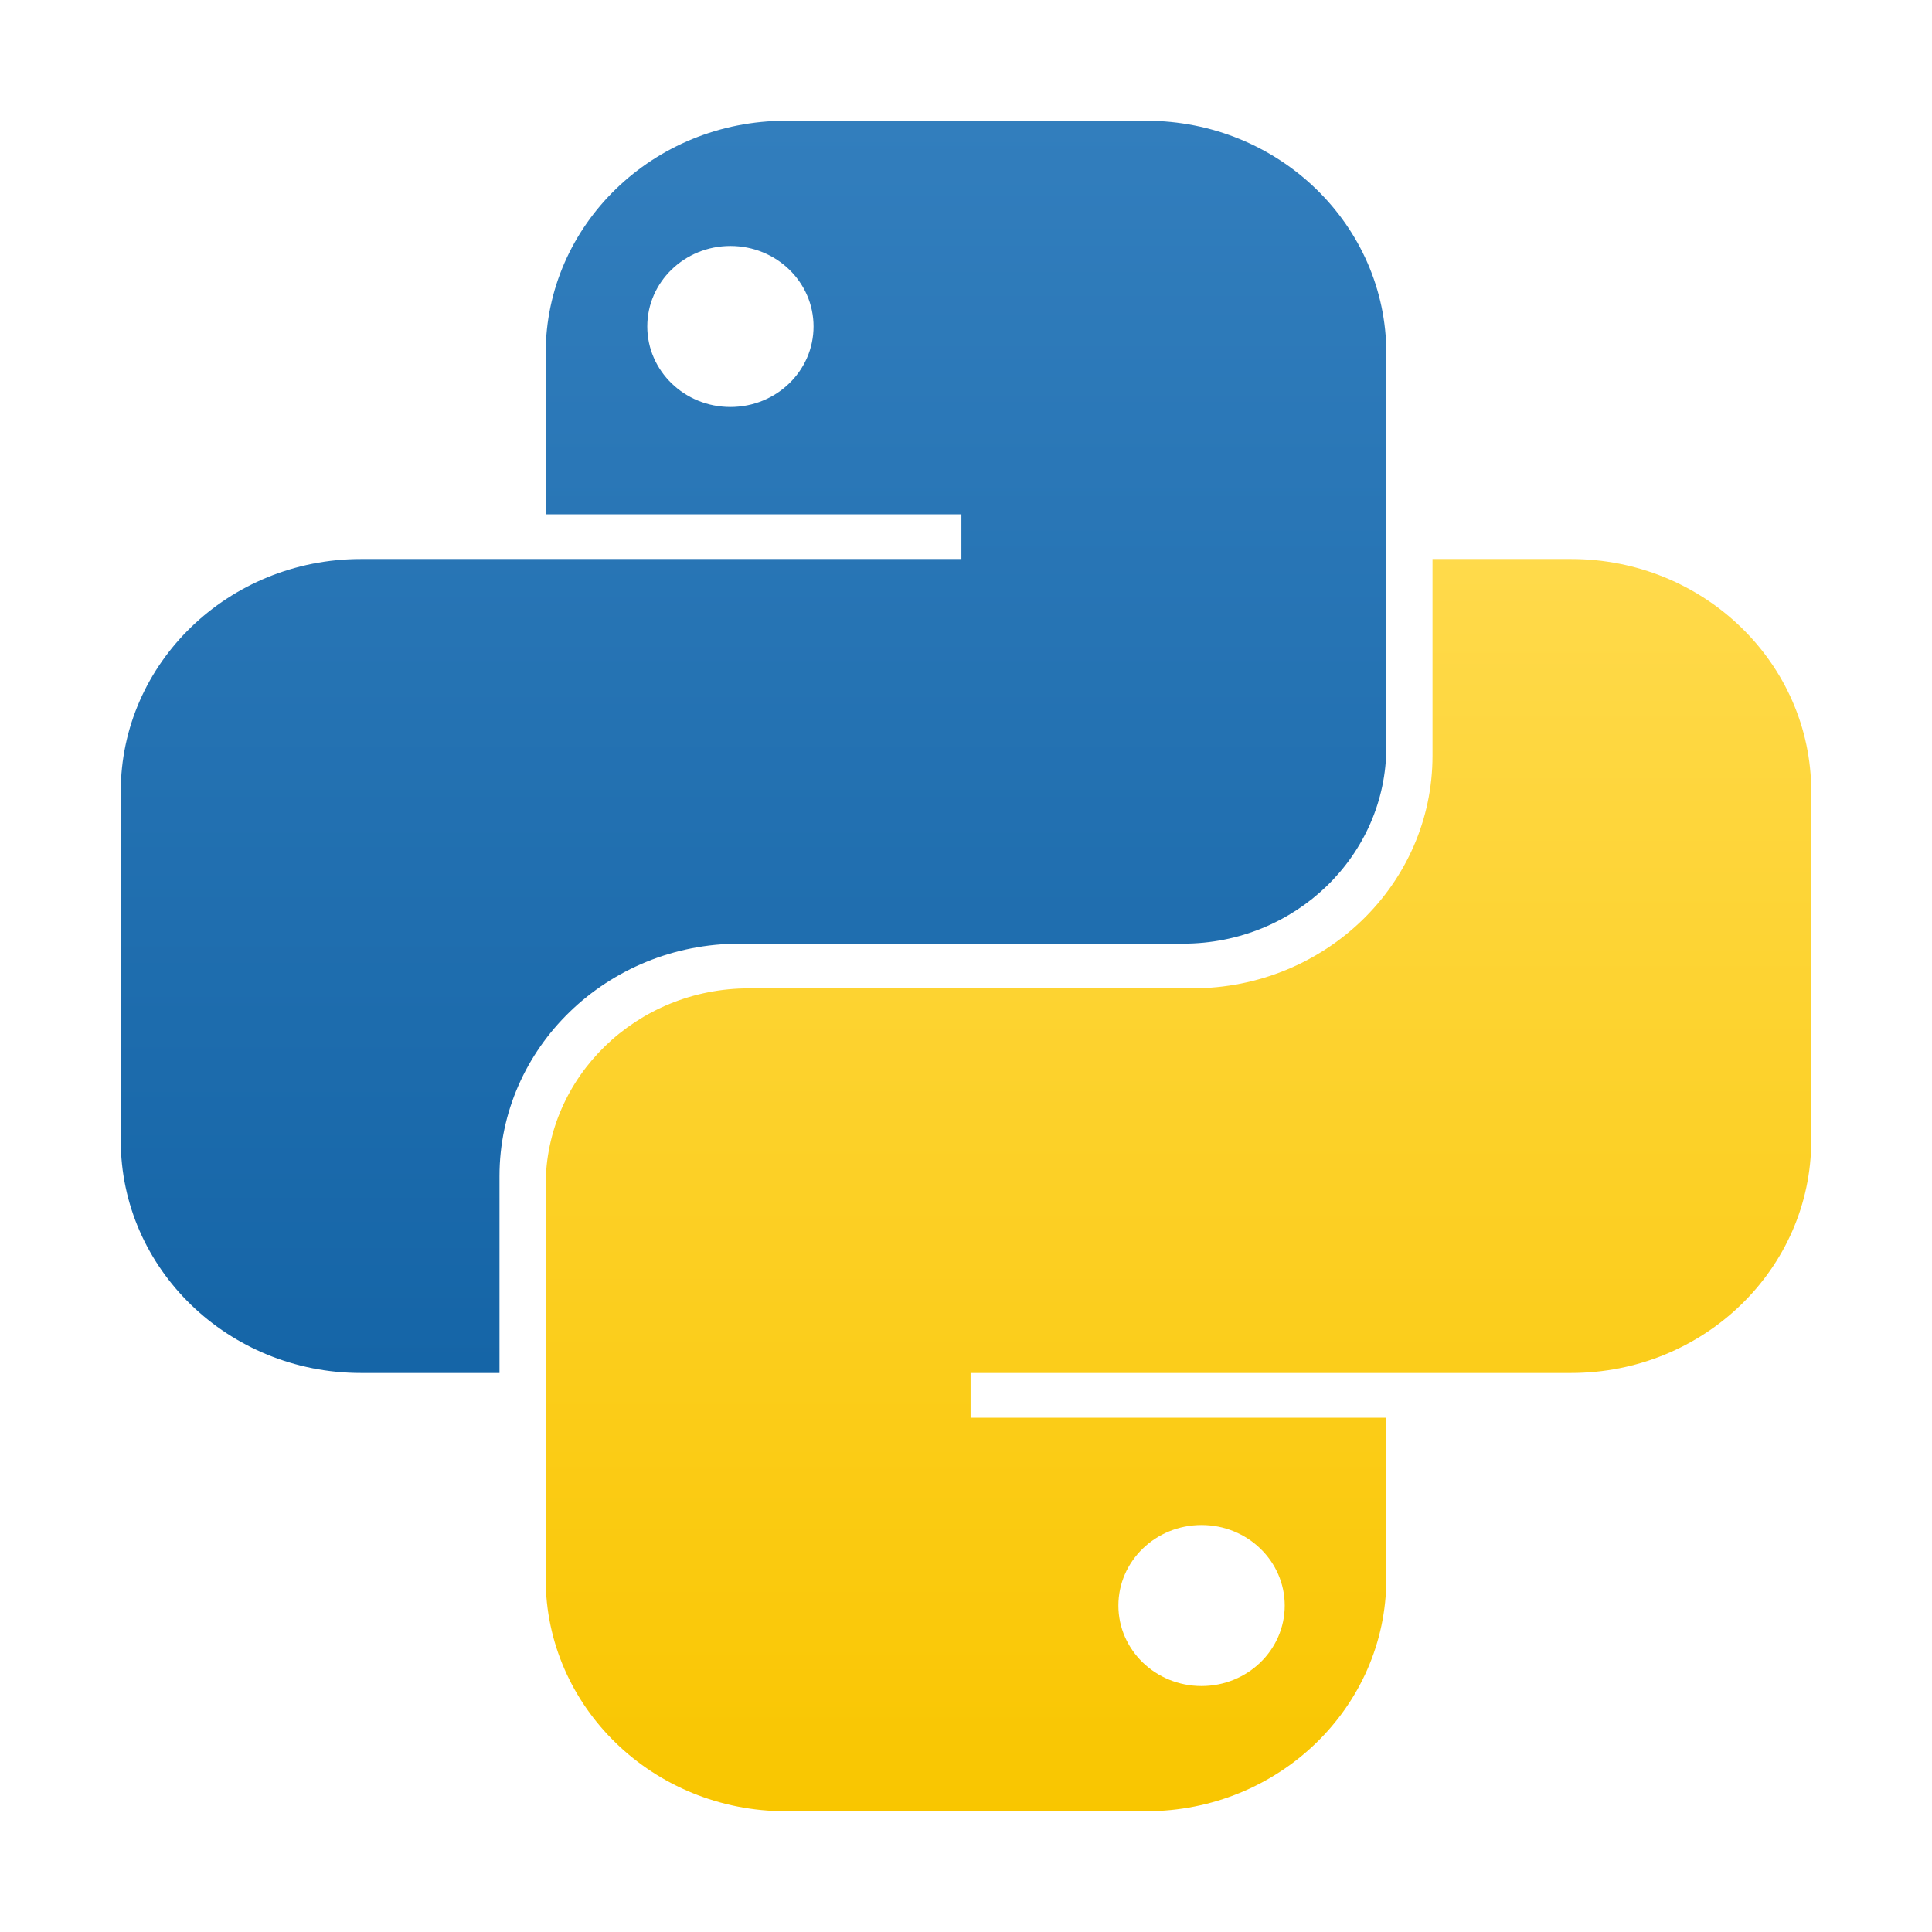
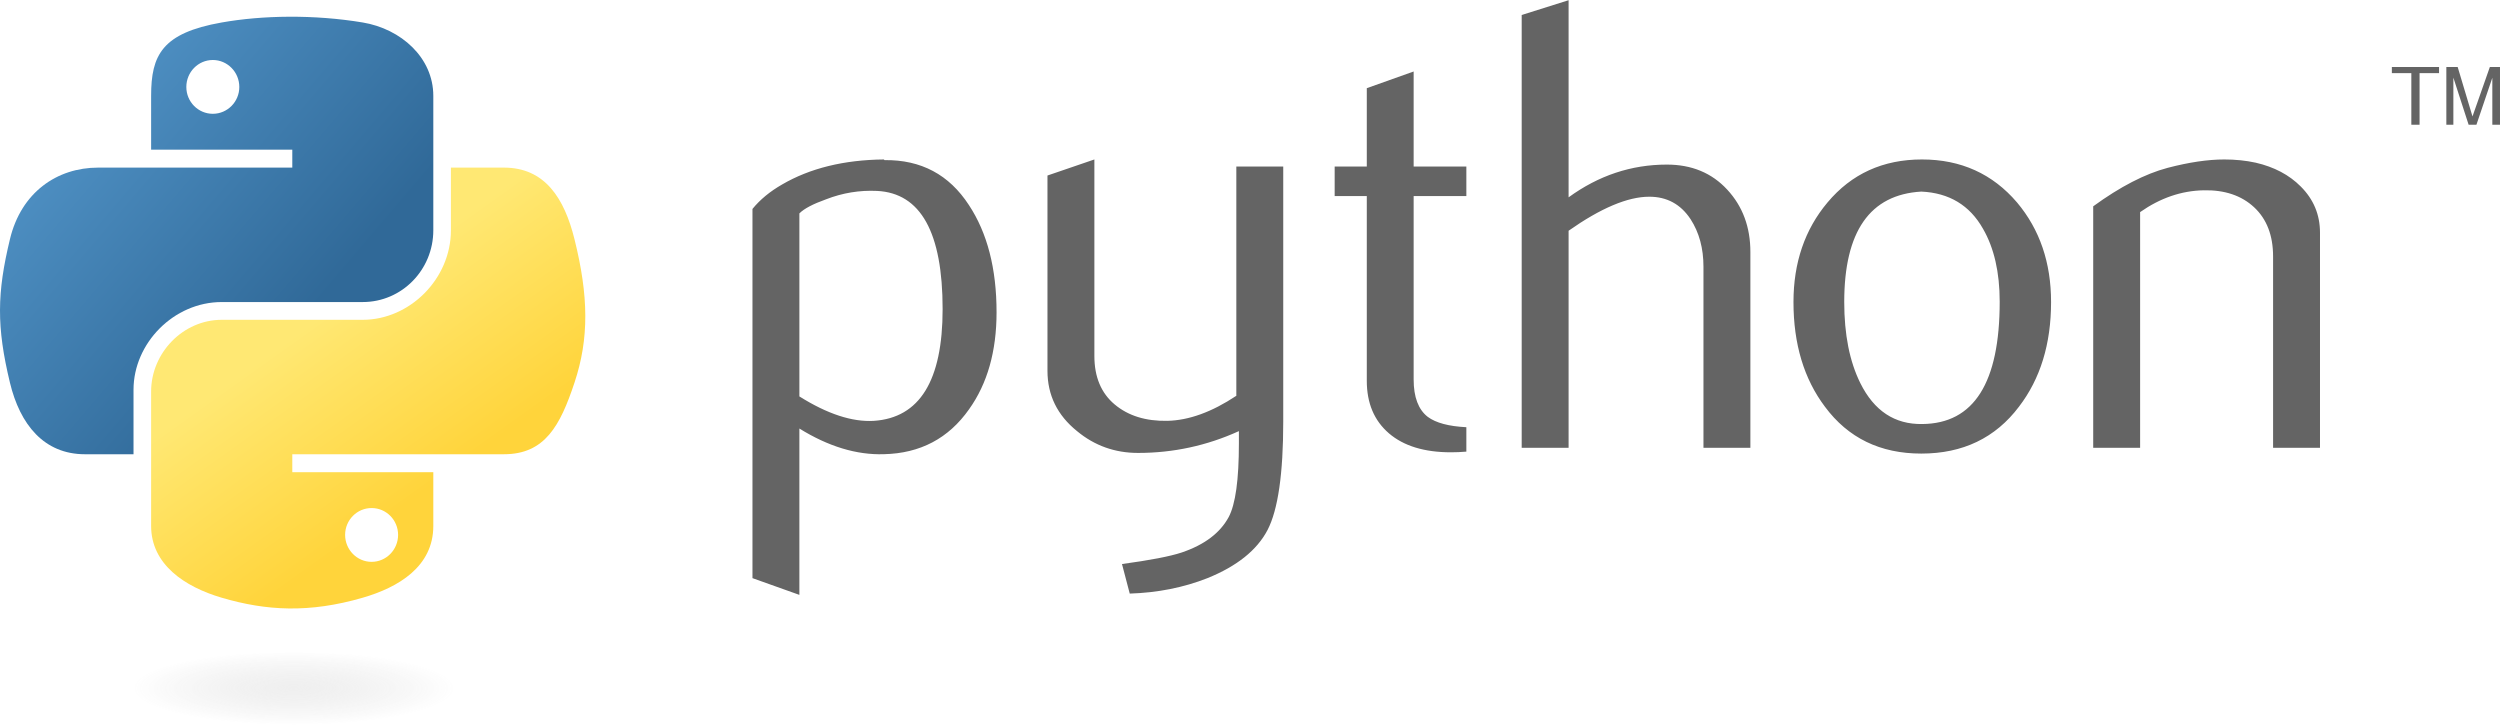
- <svg xmlns="http://www.w3.org/2000/svg" width="800px" height="800px" viewBox="0 0 32 32" fill="none">
-   <path fill-rule="evenodd" clip-rule="evenodd" d="M13.016 2C10.819 2 9.038 3.725 9.038 5.852V8.519H15.924V9.259H5.978C3.781 9.259 2 10.984 2 13.111L2 18.889C2 21.016 3.781 22.741 5.978 22.741H8.273V19.482C8.273 17.354 10.054 15.63 12.251 15.63H19.596C21.455 15.63 22.962 14.17 22.962 12.37V5.852C22.962 3.725 21.181 2 18.984 2H13.016ZM12.098 6.741C12.859 6.741 13.475 6.144 13.475 5.407C13.475 4.671 12.859 4.074 12.098 4.074C11.338 4.074 10.721 4.671 10.721 5.407C10.721 6.144 11.338 6.741 12.098 6.741Z" fill="url(#paint0_linear_87_8204)" />
-   <path fill-rule="evenodd" clip-rule="evenodd" d="M18.983 30C21.18 30 22.962 28.276 22.962 26.148V23.482L16.076 23.482L16.076 22.741L26.022 22.741C28.219 22.741 30 21.016 30 18.889V13.111C30 10.984 28.219 9.259 26.022 9.259L23.727 9.259V12.518C23.727 14.646 21.945 16.37 19.748 16.37L12.404 16.37C10.545 16.37 9.038 17.83 9.038 19.63L9.038 26.148C9.038 28.276 10.819 30 13.016 30H18.983ZM19.901 25.259C19.141 25.259 18.524 25.856 18.524 26.593C18.524 27.329 19.141 27.926 19.901 27.926C20.662 27.926 21.279 27.329 21.279 26.593C21.279 25.856 20.662 25.259 19.901 25.259Z" fill="url(#paint1_linear_87_8204)" />
-   <defs>
-     <linearGradient id="paint0_linear_87_8204" x1="12.481" y1="2" x2="12.481" y2="22.741" gradientUnits="userSpaceOnUse">
-       <stop stop-color="#327EBD" />
-       <stop offset="1" stop-color="#1565A7" />
-     </linearGradient>
-     <linearGradient id="paint1_linear_87_8204" x1="19.519" y1="9.259" x2="19.519" y2="30" gradientUnits="userSpaceOnUse">
-       <stop stop-color="#FFDA4B" />
-       <stop offset="1" stop-color="#F9C600" />
-     </linearGradient>
-   </defs>
+ <svg xmlns="http://www.w3.org/2000/svg" width="2500" height="726" viewBox="5.591 3.262 474.801 137.803">
+   <path d="M184.614 61.929c0-14.562-4.152-22.038-12.457-22.447-3.305-.156-6.53.37-9.669 1.589-2.505.896-4.191 1.784-5.078 2.681V78.51c5.312 3.334 10.029 4.884 14.143 4.64 8.703-.577 13.061-7.643 13.061-21.221zm10.244.604c0 7.398-1.735 13.539-5.225 18.422-3.889 5.527-9.279 8.373-16.17 8.529-5.195.165-10.547-1.462-16.054-4.874v31.591l-8.909-3.178v-70.12c1.462-1.793 3.344-3.333 5.624-4.64 5.303-3.09 11.745-4.678 19.329-4.756l.126.126c6.931-.087 12.271 2.759 16.024 8.529 3.5 5.293 5.255 12.077 5.255 20.371zM249.305 83.266c0 9.923-.994 16.794-2.982 20.615-1.998 3.82-5.8 6.871-11.414 9.143-4.552 1.793-9.475 2.768-14.757 2.934l-1.473-5.614c5.371-.73 9.153-1.462 11.346-2.193 4.318-1.462 7.281-3.703 8.909-6.706 1.306-2.446 1.949-7.115 1.949-14.025V85.1c-6.092 2.769-12.476 4.143-19.152 4.143-4.387 0-8.256-1.374-11.59-4.143-3.743-3.012-5.614-6.832-5.614-11.462v-37.08l8.909-3.051v37.321c0 3.986 1.286 7.057 3.859 9.211s5.907 3.188 9.991 3.109c4.084-.088 8.46-1.667 13.109-4.757v-43.54h8.909v48.415zM284.082 88.997a35.51 35.51 0 0 1-2.934.126c-5.039 0-8.968-1.198-11.774-3.606-2.798-2.407-4.201-5.73-4.201-9.971v-35.09h-6.102v-5.604h6.102V19.968l8.899-3.168v18.052h10.01v5.604h-10.01v34.846c0 3.344.896 5.712 2.689 7.097 1.54 1.14 3.987 1.793 7.32 1.959v4.639zM338.023 88.266h-8.909V53.878c0-3.499-.818-6.511-2.446-9.025-1.881-2.847-4.493-4.27-7.847-4.27-4.084 0-9.191 2.154-15.322 6.462v41.221h-8.908V6.069l8.908-2.807V40.7c5.692-4.143 11.911-6.219 18.666-6.219 4.718 0 8.538 1.589 11.463 4.757 2.934 3.167 4.396 7.115 4.396 11.833v37.195h-.001zM385.374 60.526c0-5.595-1.062-10.215-3.178-13.87-2.515-4.454-6.423-6.804-11.706-7.047-9.767.565-14.641 7.563-14.641 20.976 0 6.15 1.014 11.287 3.061 15.41 2.612 5.254 6.531 7.847 11.756 7.759 9.805-.079 14.708-7.818 14.708-23.228zm9.757.058c0 7.964-2.037 14.592-6.102 19.884-4.475 5.927-10.653 8.899-18.539 8.899-7.817 0-13.909-2.973-18.305-8.899-3.987-5.292-5.976-11.92-5.976-19.884 0-7.485 2.154-13.782 6.463-18.909 4.552-5.439 10.536-8.168 17.935-8.168 7.397 0 13.421 2.729 18.061 8.168 4.309 5.127 6.463 11.424 6.463 18.909zM446.205 88.266h-8.909V51.929c0-3.986-1.198-7.096-3.596-9.338-2.398-2.232-5.596-3.314-9.582-3.227-4.229.078-8.256 1.462-12.076 4.143v44.759h-8.909v-45.86c5.127-3.732 9.845-6.17 14.153-7.31 4.064-1.062 7.651-1.589 10.741-1.589 2.114 0 4.104.204 5.975.614 3.499.809 6.346 2.31 8.538 4.513 2.447 2.437 3.665 5.36 3.665 8.782v40.85z" fill="#646464" />
+   <linearGradient id="a" gradientUnits="userSpaceOnUse" x1="-2031.312" y1="275.868" x2="-1922.296" y2="182.075" gradientTransform="matrix(.5625 0 0 -.568 1145.56 166.282)">
+     <stop offset="0" stop-color="#5a9fd4" />
+     <stop offset="1" stop-color="#306998" />
+   </linearGradient>
+   <path d="M60.51 6.398c-4.584.021-8.961.412-12.812 1.094-11.346 2.005-13.406 6.2-13.406 13.938v10.219h26.812v3.406H24.229c-7.792 0-14.616 4.684-16.75 13.594-2.462 10.213-2.571 16.586 0 27.25 1.906 7.938 6.458 13.594 14.25 13.594h9.219v-12.25c0-8.85 7.657-16.656 16.75-16.656h26.781c7.455 0 13.406-6.138 13.406-13.625V21.429c0-7.266-6.13-12.725-13.406-13.938-4.607-.766-9.385-1.115-13.969-1.093zm-14.5 8.218c2.77 0 5.031 2.299 5.031 5.125 0 2.816-2.262 5.094-5.031 5.094-2.779 0-5.031-2.277-5.031-5.094 0-2.826 2.252-5.125 5.031-5.125z" fill="url(#a)" />
+   <linearGradient id="b" gradientUnits="userSpaceOnUse" x1="-1880.151" y1="125.305" x2="-1919.08" y2="180.384" gradientTransform="matrix(.5625 0 0 -.568 1145.56 166.282)">
+     <stop offset="0" stop-color="#ffd43b" />
+     <stop offset="1" stop-color="#ffe873" />
+   </linearGradient>
+   <path d="M91.229 35.054V46.96c0 9.231-7.826 17-16.75 17H47.698c-7.336 0-13.406 6.278-13.406 13.625v25.531c0 7.267 6.318 11.541 13.406 13.625 8.487 2.496 16.626 2.947 26.781 0 6.75-1.954 13.406-5.888 13.406-13.625V92.898H61.104v-3.406h40.187c7.793 0 10.696-5.436 13.406-13.594 2.8-8.398 2.681-16.476 0-27.25-1.926-7.757-5.604-13.594-13.406-13.594H91.229zM76.166 99.71c2.779 0 5.031 2.277 5.031 5.094 0 2.826-2.252 5.125-5.031 5.125-2.77 0-5.031-2.299-5.031-5.125 0-2.816 2.262-5.094 5.031-5.094z" fill="url(#b)" />
+   <path d="M463.554 26.909h1.562v-9.796h3.699v-1.168h-8.962v1.168h3.7v9.796m6.648 0h1.334v-8.947l2.896 8.946h1.485l3.019-8.916v8.917h1.456V15.946h-1.926l-3.299 9.393-2.812-9.393h-2.153v10.963" fill="#646464" />
+   <radialGradient id="c" cx="-3393.238" cy="376.791" r="29.037" gradientTransform="matrix(0 -.2399 -1.0547 0 458.797 -680.1)" gradientUnits="userSpaceOnUse">
+     <stop offset="0" stop-color="#b8b8b8" stop-opacity=".498" />
+     <stop offset="1" stop-color="#7f7f7f" stop-opacity="0" />
+   </radialGradient>
+   <path d="M97.339 134.098c0 3.848-16.087 6.967-35.932 6.967-19.844 0-35.931-3.119-35.931-6.967s16.087-6.968 35.931-6.968c19.845 0 35.932 3.12 35.932 6.968z" opacity=".444" fill="url(#c)" />
</svg>
